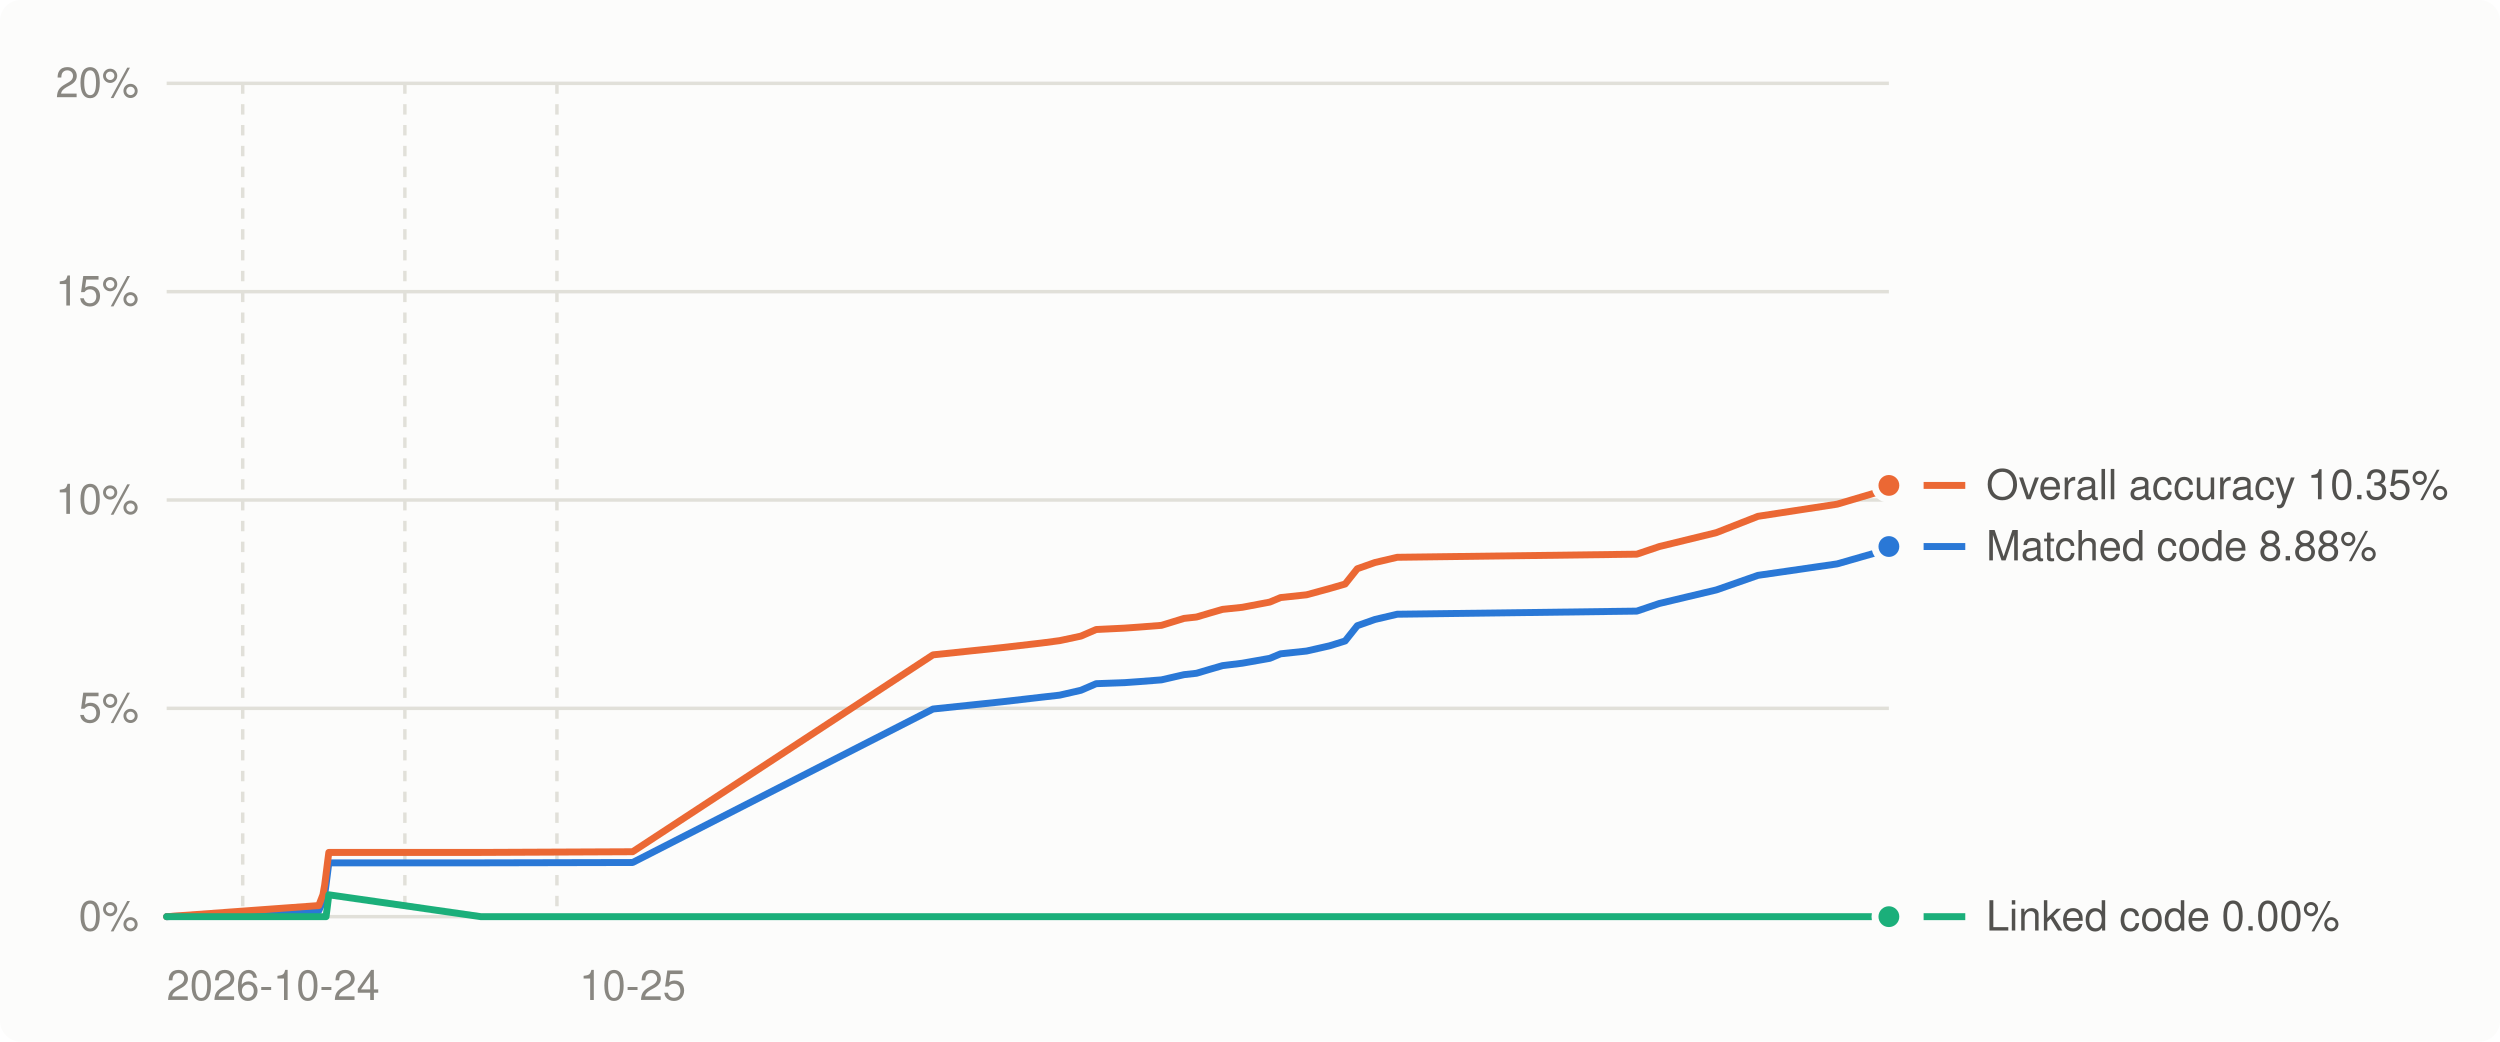
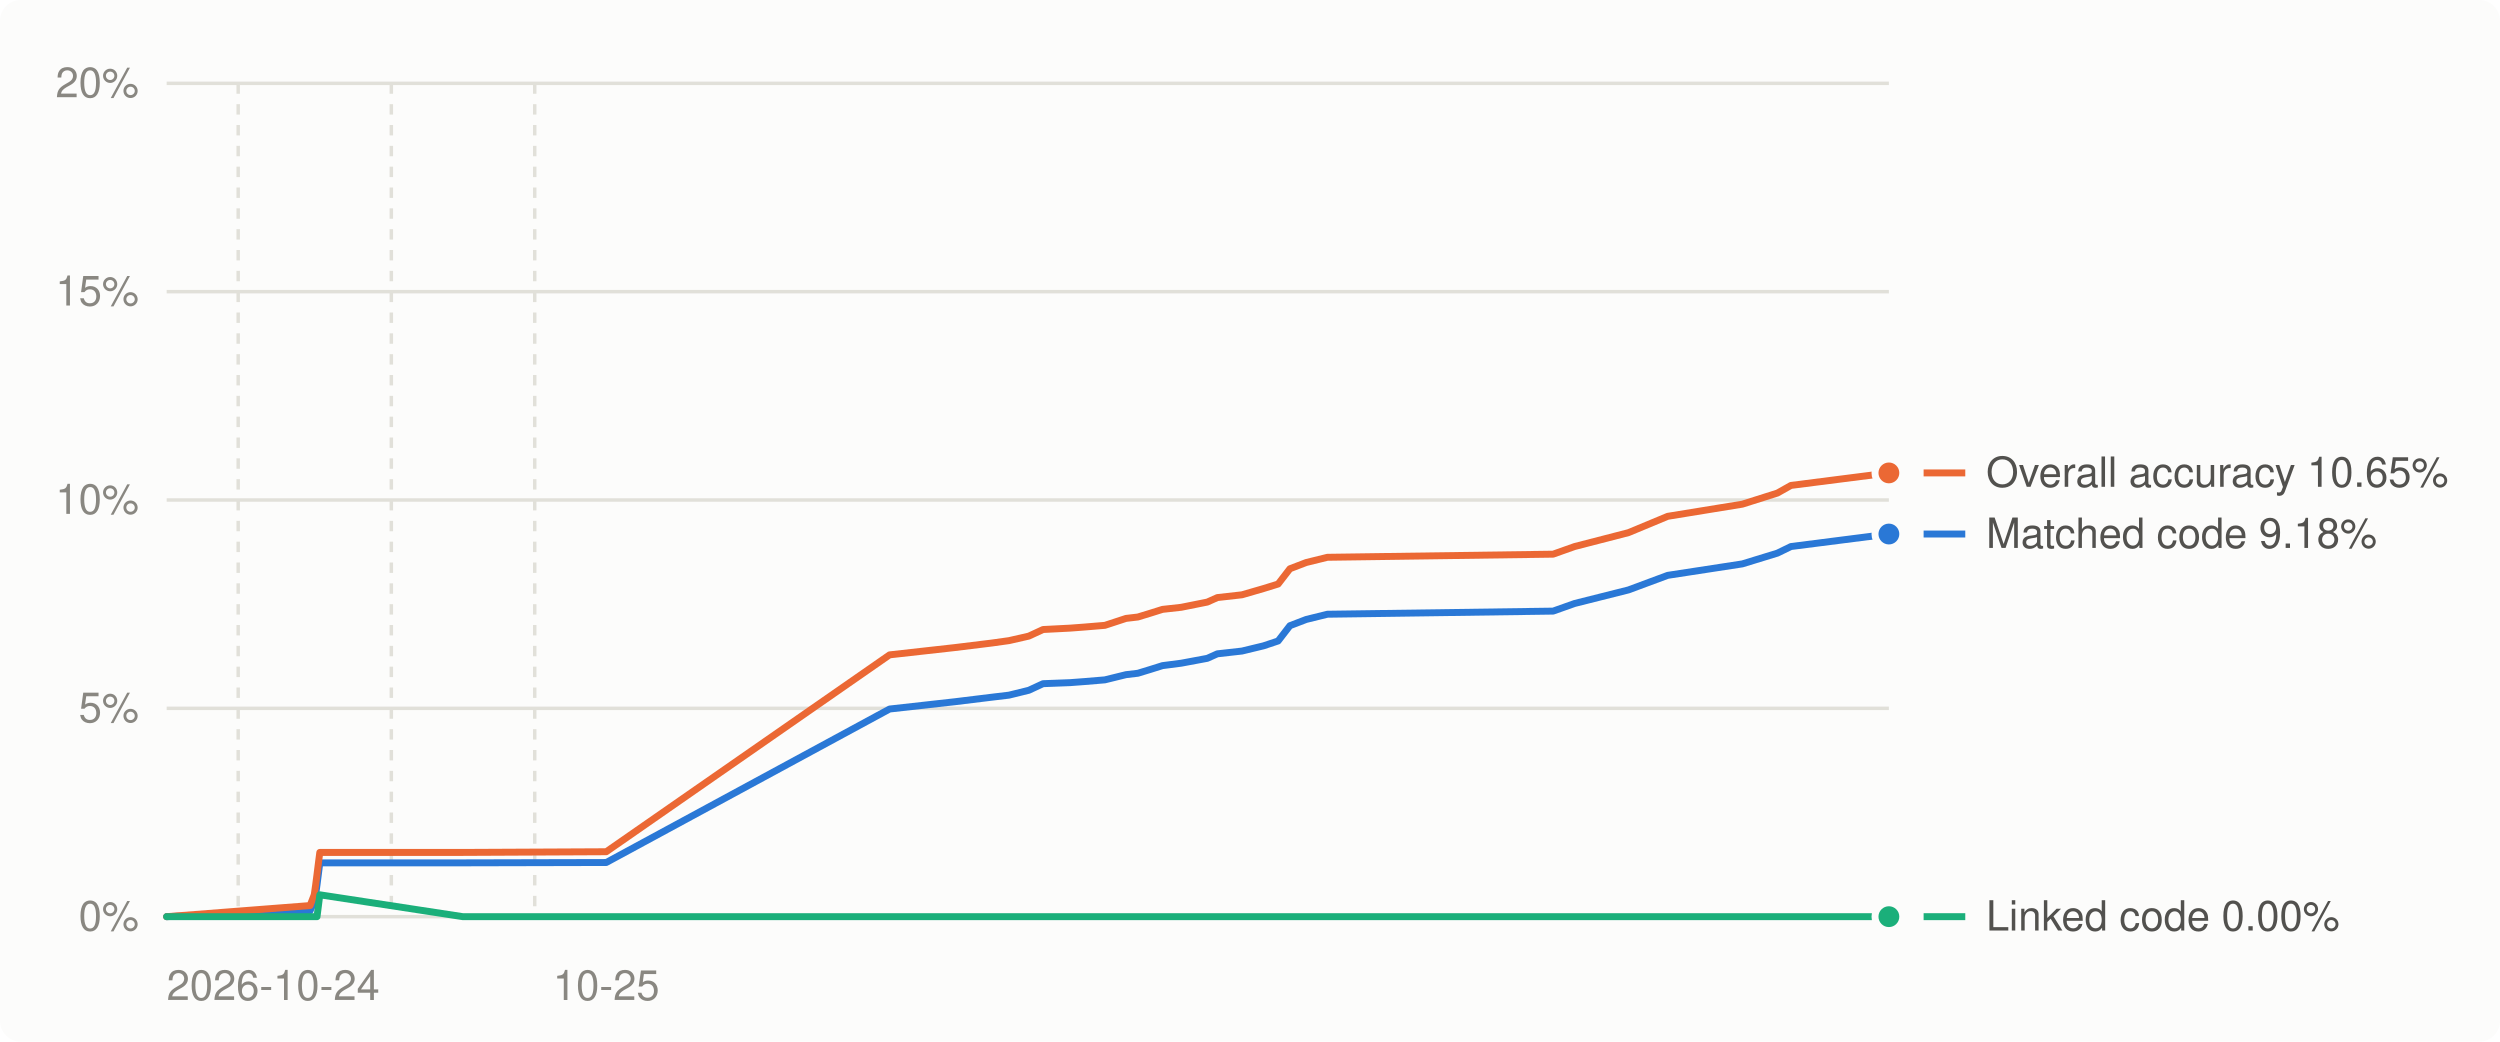
<svg xmlns="http://www.w3.org/2000/svg" viewBox="0 0 720 300" width="720" height="300" role="img" aria-label="Decompilation progress over time (USA)">
  <style>
.bg{fill:#fcfcfb}.grid{stroke:#e1e0d9}.muted{fill:#898781}.lbl{fill:#52514e}.ln0{stroke:#2a78d6}.dot0{fill:#2a78d6;stroke:#fcfcfb}.ln1{stroke:#eb6834}.dot1{fill:#eb6834;stroke:#fcfcfb}.ln2{stroke:#1baf7a}.dot2{fill:#1baf7a;stroke:#fcfcfb}
@media (prefers-color-scheme: dark){.bg{fill:#1a1a19}.grid{stroke:#2c2c2a}.muted{fill:#898781}.lbl{fill:#c3c2b7}.ln0{stroke:#3987e5}.dot0{fill:#3987e5;stroke:#1a1a19}.ln1{stroke:#d95926}.dot1{fill:#d95926;stroke:#1a1a19}.ln2{stroke:#199e70}.dot2{fill:#199e70;stroke:#1a1a19}}
text{font:12px -apple-system,BlinkMacSystemFont,'Segoe UI',Helvetica,Arial,sans-serif}
</style>
  <rect class="bg" width="720" height="300" rx="6" />
  <line x1="48" x2="544" y1="264.0" y2="264.0" class="grid" stroke-width="1" />
  <text x="40" y="268.0" class="muted" text-anchor="end">0%</text>
  <line x1="48" x2="544" y1="204.0" y2="204.0" class="grid" stroke-width="1" />
  <text x="40" y="208.0" class="muted" text-anchor="end">5%</text>
  <line x1="48" x2="544" y1="144.0" y2="144.0" class="grid" stroke-width="1" />
  <text x="40" y="148.0" class="muted" text-anchor="end">10%</text>
  <line x1="48" x2="544" y1="84.0" y2="84.0" class="grid" stroke-width="1" />
  <text x="40" y="88.0" class="muted" text-anchor="end">15%</text>
  <line x1="48" x2="544" y1="24.0" y2="24.0" class="grid" stroke-width="1" />
  <text x="40" y="28.0" class="muted" text-anchor="end">20%</text>
-   <line x1="69.9" x2="69.9" y1="24" y2="264" class="grid" stroke-width="1" stroke-dasharray="3 3" />
-   <line x1="116.6" x2="116.6" y1="24" y2="264" class="grid" stroke-width="1" stroke-dasharray="3 3" />
-   <line x1="160.4" x2="160.4" y1="24" y2="264" class="grid" stroke-width="1" stroke-dasharray="3 3" />
+   <line x1="68.6" x2="68.6" y1="24" y2="264" class="grid" stroke-width="1" stroke-dasharray="3 3" />
+   <line x1="112.7" x2="112.7" y1="24" y2="264" class="grid" stroke-width="1" stroke-dasharray="3 3" />
+   <line x1="154.0" x2="154.0" y1="24" y2="264" class="grid" stroke-width="1" stroke-dasharray="3 3" />
  <text class="muted" x="48.0" y="288" text-anchor="start">2026-10-24</text>
-   <text class="muted" x="182.2" y="288" text-anchor="middle">10-25</text>
-   <polyline points="48.0,264.0 91.8,262.3 93.0,259.6 93.5,257.7 93.9,254.8 94.3,251.7 94.7,248.5 138.5,248.5 182.2,248.4 268.7,204.2 288.7,202.1 299.9,200.8 305.2,200.2 311.3,198.8 315.7,196.9 323.9,196.6 328.1,196.3 334.5,195.8 341.0,194.3 344.6,193.9 348.3,192.8 352.1,191.7 357.8,191.0 365.7,189.6 368.8,188.3 376.3,187.5 382.9,186.0 387.4,184.6 390.9,180.2 396.0,178.4 402.4,176.9 471.4,176.0 477.9,173.8 494.3,169.9 506.3,165.7 529.1,162.4 539.9,159.3 544.0,157.4" fill="none" class="ln0" stroke-width="2" stroke-linejoin="round" stroke-linecap="round" />
-   <polyline points="48.0,264.0 91.8,260.8 93.0,257.7 93.5,254.9 93.9,251.8 94.3,248.6 94.7,245.5 138.5,245.5 182.2,245.3 268.7,188.6 288.7,186.5 299.9,185.2 305.2,184.5 311.3,183.2 315.7,181.3 323.9,180.9 328.1,180.6 334.5,180.1 341.0,178.1 344.6,177.7 348.3,176.6 352.1,175.5 357.8,174.9 365.7,173.4 368.8,172.1 376.3,171.3 382.9,169.5 387.4,168.2 390.9,163.8 396.0,162.0 402.4,160.5 471.4,159.6 477.9,157.4 494.3,153.4 506.3,148.7 529.1,145.2 539.9,142.0 544.0,139.8" fill="none" class="ln1" stroke-width="2" stroke-linejoin="round" stroke-linecap="round" />
-   <polyline points="48.0,264.0 91.8,264.0 93.0,264.0 93.5,264.0 93.9,264.0 94.3,260.9 94.7,257.7 138.5,264.0 182.2,264.0 268.7,264.0 288.7,264.0 299.9,264.0 305.2,264.0 311.3,264.0 315.7,264.0 323.9,264.0 328.1,264.0 334.5,264.0 341.0,264.0 344.6,264.0 348.3,264.0 352.1,264.0 357.8,264.0 365.7,264.0 368.8,264.0 376.3,264.0 382.9,264.0 387.4,264.0 390.9,264.0 396.0,264.0 402.4,264.0 471.4,264.0 477.9,264.0 494.3,264.0 506.3,264.0 529.1,264.0 539.9,264.0 544.0,264.0" fill="none" class="ln2" stroke-width="2" stroke-linejoin="round" stroke-linecap="round" />
-   <circle cx="544.0" cy="157.4" r="4" class="dot0" stroke-width="2" />
-   <circle cx="544.0" cy="139.8" r="4" class="dot1" stroke-width="2" />
+   <text class="muted" x="174.6" y="288" text-anchor="middle">10-25</text>
+   <polyline points="48.0,264.0 89.3,262.3 90.5,259.6 90.9,257.7 91.3,254.8 91.7,251.7 92.1,248.5 133.3,248.5 174.6,248.4 256.2,204.2 275.0,202.1 285.6,200.8 290.6,200.2 296.3,198.8 300.4,196.9 308.2,196.6 312.2,196.3 318.2,195.8 324.3,194.3 327.7,193.9 331.3,192.8 334.8,191.7 340.2,191.0 347.7,189.6 350.6,188.3 357.7,187.5 363.9,186.0 368.1,184.6 371.5,180.2 376.2,178.4 382.3,176.9 447.3,176.0 453.5,173.8 469.0,169.9 480.3,165.7 501.8,162.4 511.9,159.3 515.8,157.4 544.0,153.8" fill="none" class="ln0" stroke-width="2" stroke-linejoin="round" stroke-linecap="round" />
+   <polyline points="48.0,264.0 89.3,260.8 90.5,257.7 90.9,254.9 91.3,251.8 91.7,248.6 92.1,245.5 133.3,245.5 174.6,245.3 256.2,188.6 275.0,186.5 285.6,185.2 290.6,184.5 296.3,183.2 300.4,181.3 308.2,180.9 312.2,180.6 318.2,180.1 324.3,178.1 327.7,177.7 331.3,176.6 334.8,175.5 340.2,174.9 347.7,173.4 350.6,172.1 357.7,171.3 363.9,169.5 368.1,168.2 371.5,163.8 376.2,162.0 382.3,160.5 447.3,159.6 453.5,157.4 469.0,153.4 480.3,148.7 501.8,145.2 511.9,142.0 515.8,139.8 544.0,136.2" fill="none" class="ln1" stroke-width="2" stroke-linejoin="round" stroke-linecap="round" />
+   <polyline points="48.0,264.0 89.3,264.0 90.5,264.0 90.9,264.0 91.3,264.0 91.7,260.9 92.1,257.7 133.3,264.0 174.6,264.0 256.2,264.0 275.0,264.0 285.6,264.0 290.6,264.0 296.3,264.0 300.4,264.0 308.2,264.0 312.2,264.0 318.2,264.0 324.3,264.0 327.7,264.0 331.3,264.0 334.8,264.0 340.2,264.0 347.7,264.0 350.6,264.0 357.7,264.0 363.9,264.0 368.1,264.0 371.5,264.0 376.2,264.0 382.3,264.0 447.3,264.0 453.5,264.0 469.0,264.0 480.3,264.0 501.8,264.0 511.9,264.0 515.8,264.0 544.0,264.0" fill="none" class="ln2" stroke-width="2" stroke-linejoin="round" stroke-linecap="round" />
+   <circle cx="544.0" cy="153.8" r="4" class="dot0" stroke-width="2" />
+   <circle cx="544.0" cy="136.2" r="4" class="dot1" stroke-width="2" />
  <circle cx="544.0" cy="264.0" r="4" class="dot2" stroke-width="2" />
  <line x1="554" x2="566" y1="264.0" y2="264.0" class="ln2" stroke-width="2" />
  <text class="lbl" x="572" y="268.0">Linked code 0.00%</text>
-   <line x1="554" x2="566" y1="157.4" y2="157.4" class="ln0" stroke-width="2" />
-   <text class="lbl" x="572" y="161.4">Matched code 8.88%</text>
-   <line x1="554" x2="566" y1="139.8" y2="139.8" class="ln1" stroke-width="2" />
-   <text class="lbl" x="572" y="143.8">Overall accuracy 10.35%</text>
+   <line x1="554" x2="566" y1="153.8" y2="153.8" class="ln0" stroke-width="2" />
+   <text class="lbl" x="572" y="157.8">Matched code 9.18%</text>
+   <line x1="554" x2="566" y1="136.2" y2="136.2" class="ln1" stroke-width="2" />
+   <text class="lbl" x="572" y="140.2">Overall accuracy 10.65%</text>
</svg>
